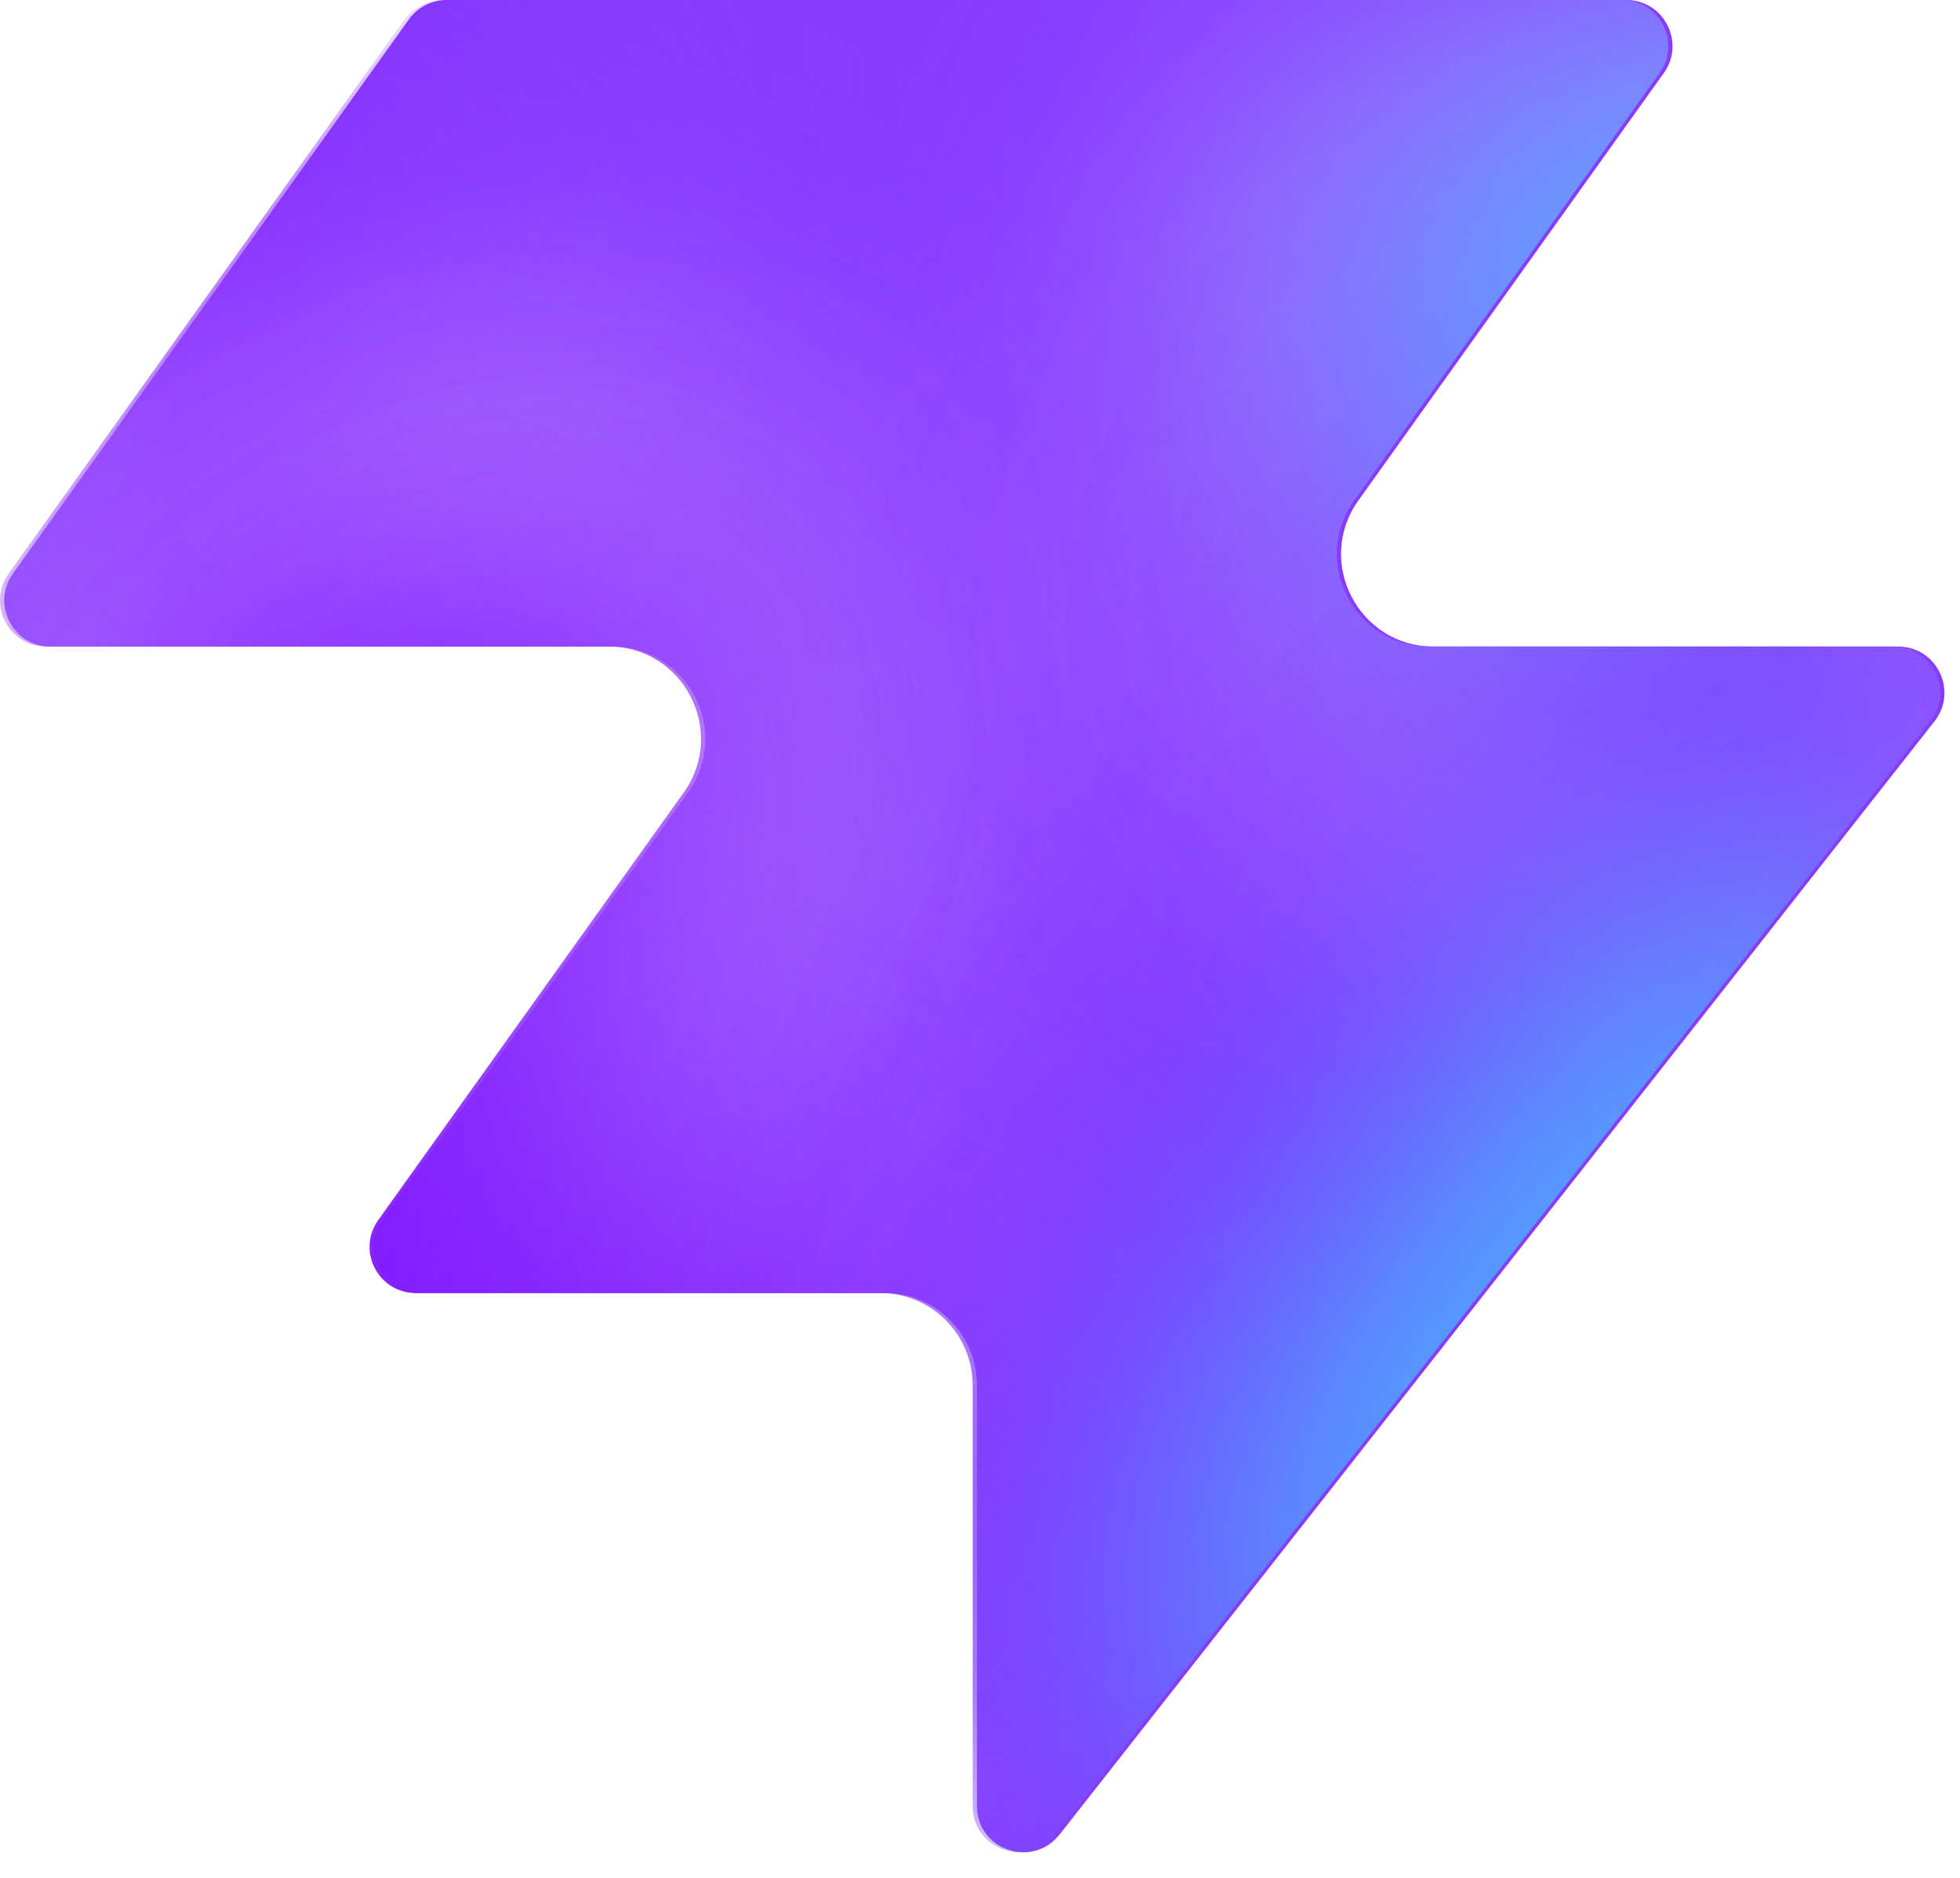
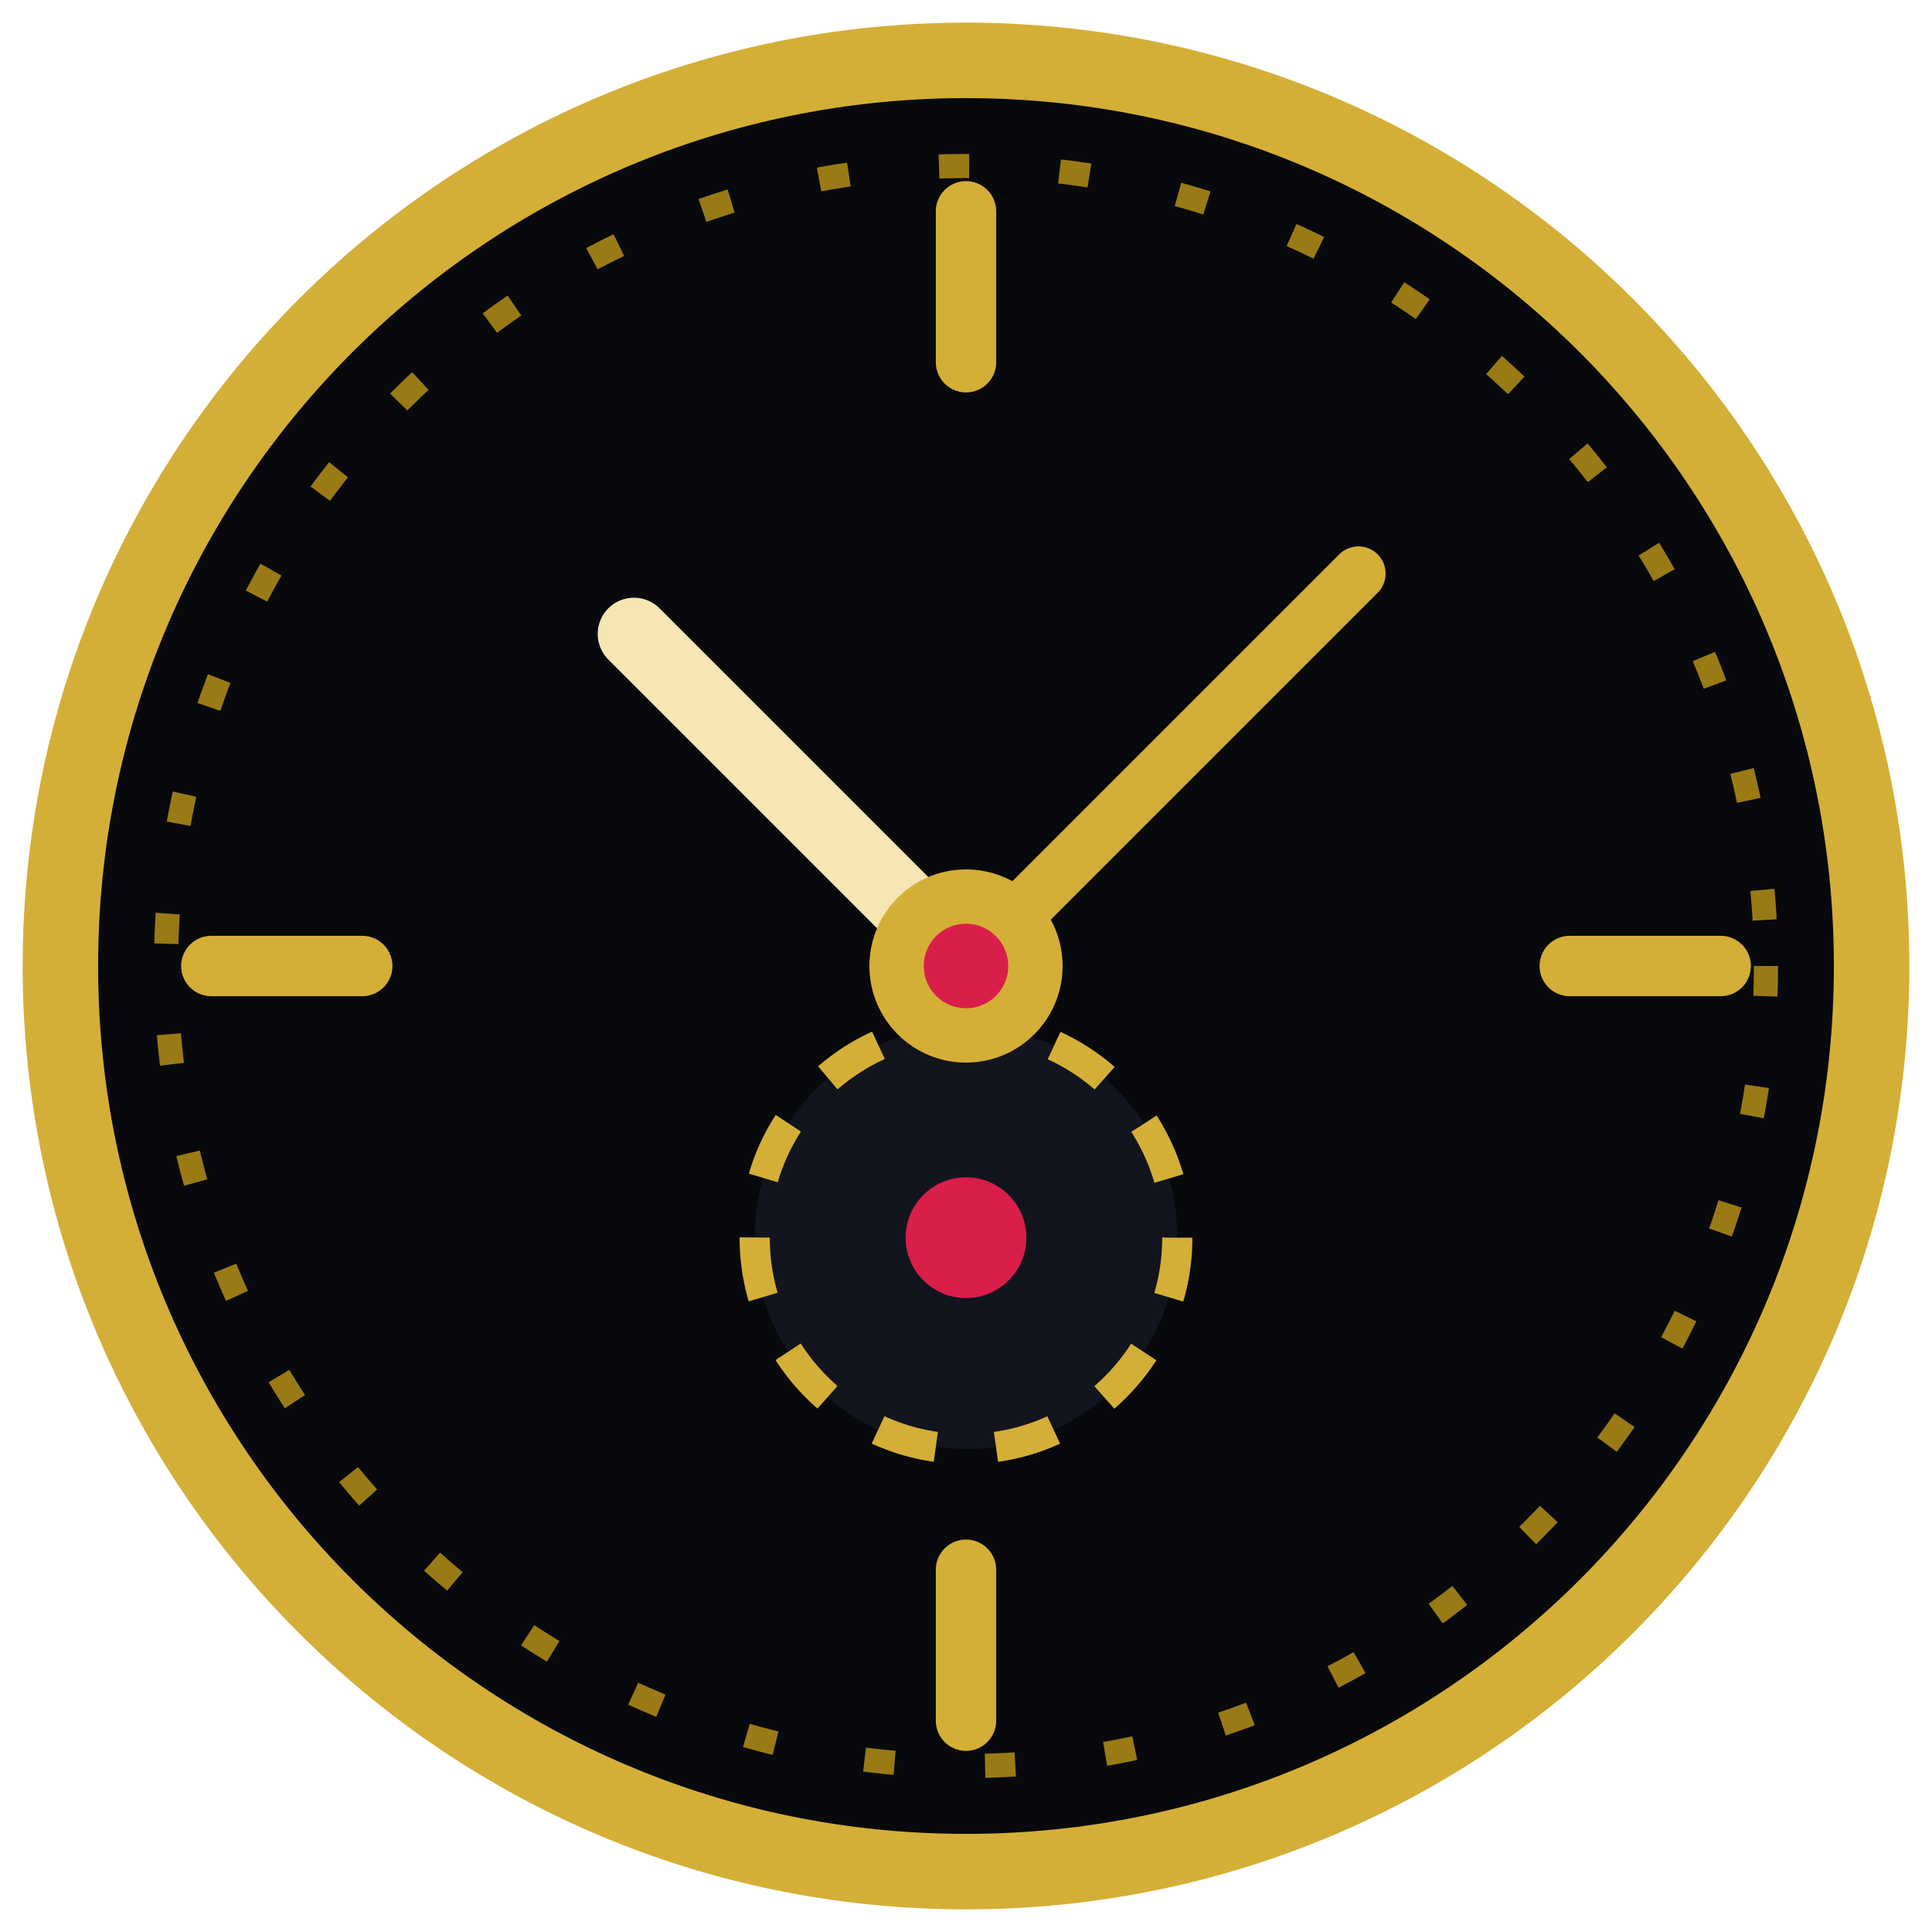
- <svg xmlns="http://www.w3.org/2000/svg" width="48" height="46" fill="none" viewBox="0 0 48 46">
-   <path fill="#863bff" d="M25.946 44.938c-.664.845-2.021.375-2.021-.698V33.937a2.26 2.26 0 0 0-2.262-2.262H10.287c-.92 0-1.456-1.04-.92-1.788l7.48-10.471c1.07-1.497 0-3.578-1.842-3.578H1.237c-.92 0-1.456-1.04-.92-1.788L10.013.474c.214-.297.556-.474.92-.474h28.894c.92 0 1.456 1.04.92 1.788l-7.48 10.471c-1.07 1.498 0 3.579 1.842 3.579h11.377c.943 0 1.473 1.088.89 1.83L25.947 44.94z" style="fill:#863bff;fill:color(display-p3 .525 .23 1);fill-opacity:1" />
-   <mask id="a" width="48" height="46" x="0" y="0" maskUnits="userSpaceOnUse" style="mask-type:alpha">
-     <path fill="#000" d="M25.842 44.938c-.664.844-2.021.375-2.021-.698V33.937a2.26 2.26 0 0 0-2.262-2.262H10.183c-.92 0-1.456-1.04-.92-1.788l7.48-10.471c1.07-1.498 0-3.579-1.842-3.579H1.133c-.92 0-1.456-1.04-.92-1.787L9.91.473c.214-.297.556-.474.92-.474h28.894c.92 0 1.456 1.04.92 1.788l-7.48 10.471c-1.07 1.498 0 3.578 1.842 3.578h11.377c.943 0 1.473 1.088.89 1.832L25.843 44.94z" style="fill:#000;fill-opacity:1" />
-   </mask>
-   <g mask="url(#a)">
-     <g filter="url(#b)">
-       <ellipse cx="5.508" cy="14.704" fill="#ede6ff" rx="5.508" ry="14.704" style="fill:#ede6ff;fill:color(display-p3 .927 .903 1);fill-opacity:1" transform="matrix(.00324 1 1 -.00324 -4.47 31.516)" />
-     </g>
-     <g filter="url(#c)">
-       <ellipse cx="10.399" cy="29.851" fill="#ede6ff" rx="10.399" ry="29.851" style="fill:#ede6ff;fill:color(display-p3 .927 .903 1);fill-opacity:1" transform="matrix(.00324 1 1 -.00324 -39.328 7.883)" />
-     </g>
-     <g filter="url(#d)">
-       <ellipse cx="5.508" cy="30.487" fill="#7e14ff" rx="5.508" ry="30.487" style="fill:#7e14ff;fill:color(display-p3 .492 .077 1);fill-opacity:1" transform="rotate(89.814 -25.913 -14.639)scale(1 -1)" />
-     </g>
-     <g filter="url(#e)">
-       <ellipse cx="5.508" cy="30.599" fill="#7e14ff" rx="5.508" ry="30.599" style="fill:#7e14ff;fill:color(display-p3 .492 .077 1);fill-opacity:1" transform="rotate(89.814 -32.644 -3.334)scale(1 -1)" />
-     </g>
-     <g filter="url(#f)">
-       <ellipse cx="5.508" cy="30.599" fill="#7e14ff" rx="5.508" ry="30.599" style="fill:#7e14ff;fill:color(display-p3 .492 .077 1);fill-opacity:1" transform="matrix(.00324 1 1 -.00324 -34.34 30.47)" />
-     </g>
-     <g filter="url(#g)">
-       <ellipse cx="14.072" cy="22.078" fill="#ede6ff" rx="14.072" ry="22.078" style="fill:#ede6ff;fill:color(display-p3 .927 .903 1);fill-opacity:1" transform="rotate(93.35 24.506 48.493)scale(-1 1)" />
-     </g>
-     <g filter="url(#h)">
-       <ellipse cx="3.47" cy="21.501" fill="#7e14ff" rx="3.47" ry="21.501" style="fill:#7e14ff;fill:color(display-p3 .492 .077 1);fill-opacity:1" transform="rotate(89.009 28.708 47.59)scale(-1 1)" />
-     </g>
-     <g filter="url(#i)">
-       <ellipse cx="3.47" cy="21.501" fill="#7e14ff" rx="3.47" ry="21.501" style="fill:#7e14ff;fill:color(display-p3 .492 .077 1);fill-opacity:1" transform="rotate(89.009 28.708 47.59)scale(-1 1)" />
-     </g>
-     <g filter="url(#j)">
-       <ellipse cx=".387" cy="8.972" fill="#7e14ff" rx="4.407" ry="29.108" style="fill:#7e14ff;fill:color(display-p3 .492 .077 1);fill-opacity:1" transform="rotate(39.51 .387 8.972)" />
-     </g>
-     <g filter="url(#k)">
-       <ellipse cx="47.523" cy="-6.092" fill="#7e14ff" rx="4.407" ry="29.108" style="fill:#7e14ff;fill:color(display-p3 .492 .077 1);fill-opacity:1" transform="rotate(37.892 47.523 -6.092)" />
-     </g>
-     <g filter="url(#l)">
-       <ellipse cx="41.412" cy="6.333" fill="#47bfff" rx="5.971" ry="9.665" style="fill:#47bfff;fill:color(display-p3 .28 .748 1);fill-opacity:1" transform="rotate(37.892 41.412 6.333)" />
-     </g>
-     <g filter="url(#m)">
-       <ellipse cx="-1.879" cy="38.332" fill="#7e14ff" rx="4.407" ry="29.108" style="fill:#7e14ff;fill:color(display-p3 .492 .077 1);fill-opacity:1" transform="rotate(37.892 -1.88 38.332)" />
-     </g>
-     <g filter="url(#n)">
-       <ellipse cx="-1.879" cy="38.332" fill="#7e14ff" rx="4.407" ry="29.108" style="fill:#7e14ff;fill:color(display-p3 .492 .077 1);fill-opacity:1" transform="rotate(37.892 -1.88 38.332)" />
-     </g>
-     <g filter="url(#o)">
-       <ellipse cx="35.651" cy="29.907" fill="#7e14ff" rx="4.407" ry="29.108" style="fill:#7e14ff;fill:color(display-p3 .492 .077 1);fill-opacity:1" transform="rotate(37.892 35.651 29.907)" />
-     </g>
-     <g filter="url(#p)">
-       <ellipse cx="38.418" cy="32.4" fill="#47bfff" rx="5.971" ry="15.297" style="fill:#47bfff;fill:color(display-p3 .28 .748 1);fill-opacity:1" transform="rotate(37.892 38.418 32.4)" />
-     </g>
-   </g>
-   <defs>
-     <filter id="b" width="60.045" height="41.654" x="-19.77" y="16.149" color-interpolation-filters="sRGB" filterUnits="userSpaceOnUse">
-       <feFlood flood-opacity="0" result="BackgroundImageFix" />
-       <feBlend in="SourceGraphic" in2="BackgroundImageFix" result="shape" />
-       <feGaussianBlur result="effect1_foregroundBlur_2002_17158" stdDeviation="7.659" />
-     </filter>
-     <filter id="c" width="90.34" height="51.437" x="-54.613" y="-7.533" color-interpolation-filters="sRGB" filterUnits="userSpaceOnUse">
-       <feFlood flood-opacity="0" result="BackgroundImageFix" />
-       <feBlend in="SourceGraphic" in2="BackgroundImageFix" result="shape" />
-       <feGaussianBlur result="effect1_foregroundBlur_2002_17158" stdDeviation="7.659" />
-     </filter>
-     <filter id="d" width="79.355" height="29.4" x="-49.64" y="2.03" color-interpolation-filters="sRGB" filterUnits="userSpaceOnUse">
-       <feFlood flood-opacity="0" result="BackgroundImageFix" />
-       <feBlend in="SourceGraphic" in2="BackgroundImageFix" result="shape" />
-       <feGaussianBlur result="effect1_foregroundBlur_2002_17158" stdDeviation="4.596" />
-     </filter>
-     <filter id="e" width="79.579" height="29.4" x="-45.045" y="20.029" color-interpolation-filters="sRGB" filterUnits="userSpaceOnUse">
-       <feFlood flood-opacity="0" result="BackgroundImageFix" />
-       <feBlend in="SourceGraphic" in2="BackgroundImageFix" result="shape" />
-       <feGaussianBlur result="effect1_foregroundBlur_2002_17158" stdDeviation="4.596" />
-     </filter>
-     <filter id="f" width="79.579" height="29.4" x="-43.513" y="21.178" color-interpolation-filters="sRGB" filterUnits="userSpaceOnUse">
-       <feFlood flood-opacity="0" result="BackgroundImageFix" />
-       <feBlend in="SourceGraphic" in2="BackgroundImageFix" result="shape" />
-       <feGaussianBlur result="effect1_foregroundBlur_2002_17158" stdDeviation="4.596" />
-     </filter>
-     <filter id="g" width="74.749" height="58.852" x="15.756" y="-17.901" color-interpolation-filters="sRGB" filterUnits="userSpaceOnUse">
-       <feFlood flood-opacity="0" result="BackgroundImageFix" />
-       <feBlend in="SourceGraphic" in2="BackgroundImageFix" result="shape" />
-       <feGaussianBlur result="effect1_foregroundBlur_2002_17158" stdDeviation="7.659" />
-     </filter>
-     <filter id="h" width="61.377" height="25.362" x="23.548" y="2.284" color-interpolation-filters="sRGB" filterUnits="userSpaceOnUse">
-       <feFlood flood-opacity="0" result="BackgroundImageFix" />
-       <feBlend in="SourceGraphic" in2="BackgroundImageFix" result="shape" />
-       <feGaussianBlur result="effect1_foregroundBlur_2002_17158" stdDeviation="4.596" />
-     </filter>
-     <filter id="i" width="61.377" height="25.362" x="23.548" y="2.284" color-interpolation-filters="sRGB" filterUnits="userSpaceOnUse">
-       <feFlood flood-opacity="0" result="BackgroundImageFix" />
-       <feBlend in="SourceGraphic" in2="BackgroundImageFix" result="shape" />
-       <feGaussianBlur result="effect1_foregroundBlur_2002_17158" stdDeviation="4.596" />
-     </filter>
-     <filter id="j" width="56.045" height="63.649" x="-27.636" y="-22.853" color-interpolation-filters="sRGB" filterUnits="userSpaceOnUse">
-       <feFlood flood-opacity="0" result="BackgroundImageFix" />
-       <feBlend in="SourceGraphic" in2="BackgroundImageFix" result="shape" />
-       <feGaussianBlur result="effect1_foregroundBlur_2002_17158" stdDeviation="4.596" />
-     </filter>
-     <filter id="k" width="54.814" height="64.646" x="20.116" y="-38.415" color-interpolation-filters="sRGB" filterUnits="userSpaceOnUse">
-       <feFlood flood-opacity="0" result="BackgroundImageFix" />
-       <feBlend in="SourceGraphic" in2="BackgroundImageFix" result="shape" />
-       <feGaussianBlur result="effect1_foregroundBlur_2002_17158" stdDeviation="4.596" />
-     </filter>
-     <filter id="l" width="33.541" height="35.313" x="24.641" y="-11.323" color-interpolation-filters="sRGB" filterUnits="userSpaceOnUse">
-       <feFlood flood-opacity="0" result="BackgroundImageFix" />
-       <feBlend in="SourceGraphic" in2="BackgroundImageFix" result="shape" />
-       <feGaussianBlur result="effect1_foregroundBlur_2002_17158" stdDeviation="4.596" />
-     </filter>
-     <filter id="m" width="54.814" height="64.646" x="-29.286" y="6.009" color-interpolation-filters="sRGB" filterUnits="userSpaceOnUse">
-       <feFlood flood-opacity="0" result="BackgroundImageFix" />
-       <feBlend in="SourceGraphic" in2="BackgroundImageFix" result="shape" />
-       <feGaussianBlur result="effect1_foregroundBlur_2002_17158" stdDeviation="4.596" />
-     </filter>
-     <filter id="n" width="54.814" height="64.646" x="-29.286" y="6.009" color-interpolation-filters="sRGB" filterUnits="userSpaceOnUse">
-       <feFlood flood-opacity="0" result="BackgroundImageFix" />
-       <feBlend in="SourceGraphic" in2="BackgroundImageFix" result="shape" />
-       <feGaussianBlur result="effect1_foregroundBlur_2002_17158" stdDeviation="4.596" />
-     </filter>
-     <filter id="o" width="54.814" height="64.646" x="8.244" y="-2.416" color-interpolation-filters="sRGB" filterUnits="userSpaceOnUse">
-       <feFlood flood-opacity="0" result="BackgroundImageFix" />
-       <feBlend in="SourceGraphic" in2="BackgroundImageFix" result="shape" />
-       <feGaussianBlur result="effect1_foregroundBlur_2002_17158" stdDeviation="4.596" />
-     </filter>
-     <filter id="p" width="39.409" height="43.623" x="18.713" y="10.588" color-interpolation-filters="sRGB" filterUnits="userSpaceOnUse">
-       <feFlood flood-opacity="0" result="BackgroundImageFix" />
-       <feBlend in="SourceGraphic" in2="BackgroundImageFix" result="shape" />
-       <feGaussianBlur result="effect1_foregroundBlur_2002_17158" stdDeviation="4.596" />
-     </filter>
-   </defs>
+ <svg xmlns="http://www.w3.org/2000/svg" viewBox="0 0 64 64" fill="none">
+   <circle cx="32" cy="32" r="30" stroke="#d4af37" stroke-width="2.5" fill="#08090d" />
+   <circle cx="32" cy="32" r="26.5" stroke="#997a15" stroke-width="0.8" stroke-dasharray="1 3" />
+   <line x1="32" y1="7" x2="32" y2="12" stroke="#d4af37" stroke-width="2" stroke-linecap="round" />
+   <line x1="32" y1="52" x2="32" y2="57" stroke="#d4af37" stroke-width="2" stroke-linecap="round" />
+   <line x1="7" y1="32" x2="12" y2="32" stroke="#d4af37" stroke-width="2" stroke-linecap="round" />
+   <line x1="52" y1="32" x2="57" y2="32" stroke="#d4af37" stroke-width="2" stroke-linecap="round" />
+   <circle cx="32" cy="41" r="7" stroke="#d4af37" stroke-width="1" stroke-dasharray="2 2" fill="#12151e" />
+   <circle cx="32" cy="41" r="2" fill="#d91e4a" />
+   <line x1="32" y1="32" x2="21" y2="21" stroke="#f5e6b3" stroke-width="2.4" stroke-linecap="round" />
+   <line x1="32" y1="32" x2="45" y2="19" stroke="#d4af37" stroke-width="1.8" stroke-linecap="round" />
+   <circle cx="32" cy="32" r="3.2" fill="#d4af37" />
+   <circle cx="32" cy="32" r="1.4" fill="#d91e4a" />
</svg>
